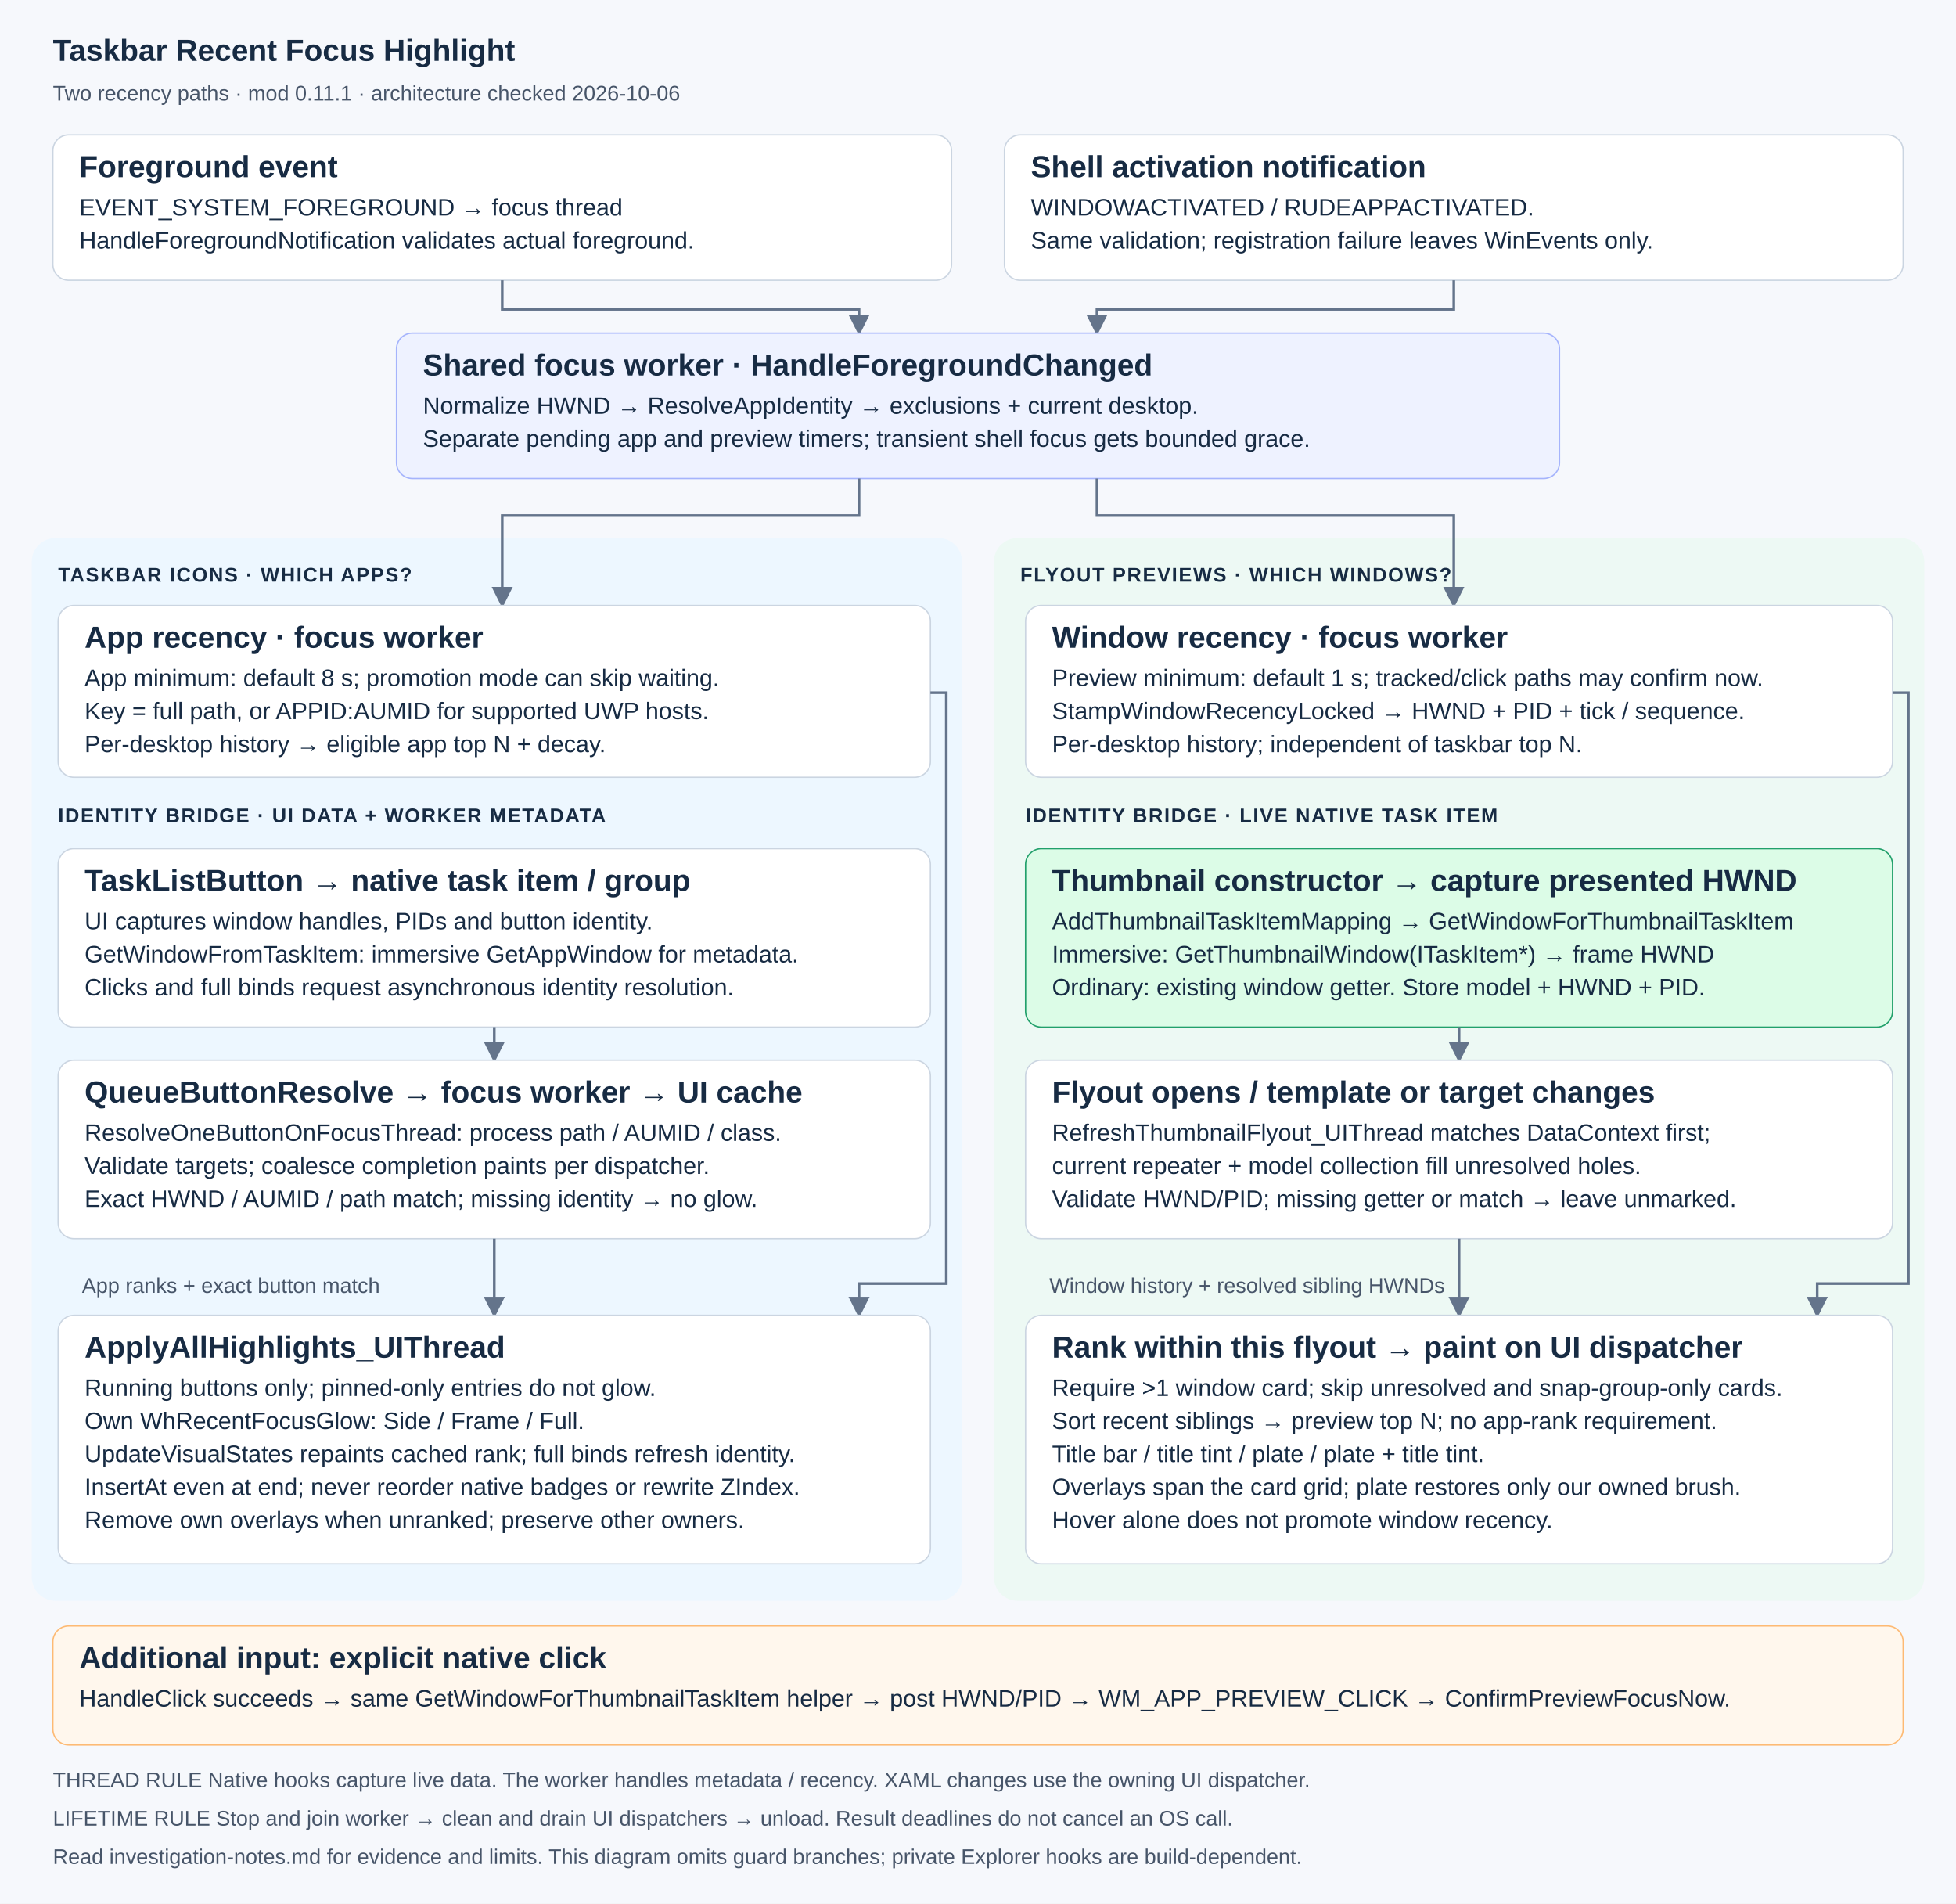
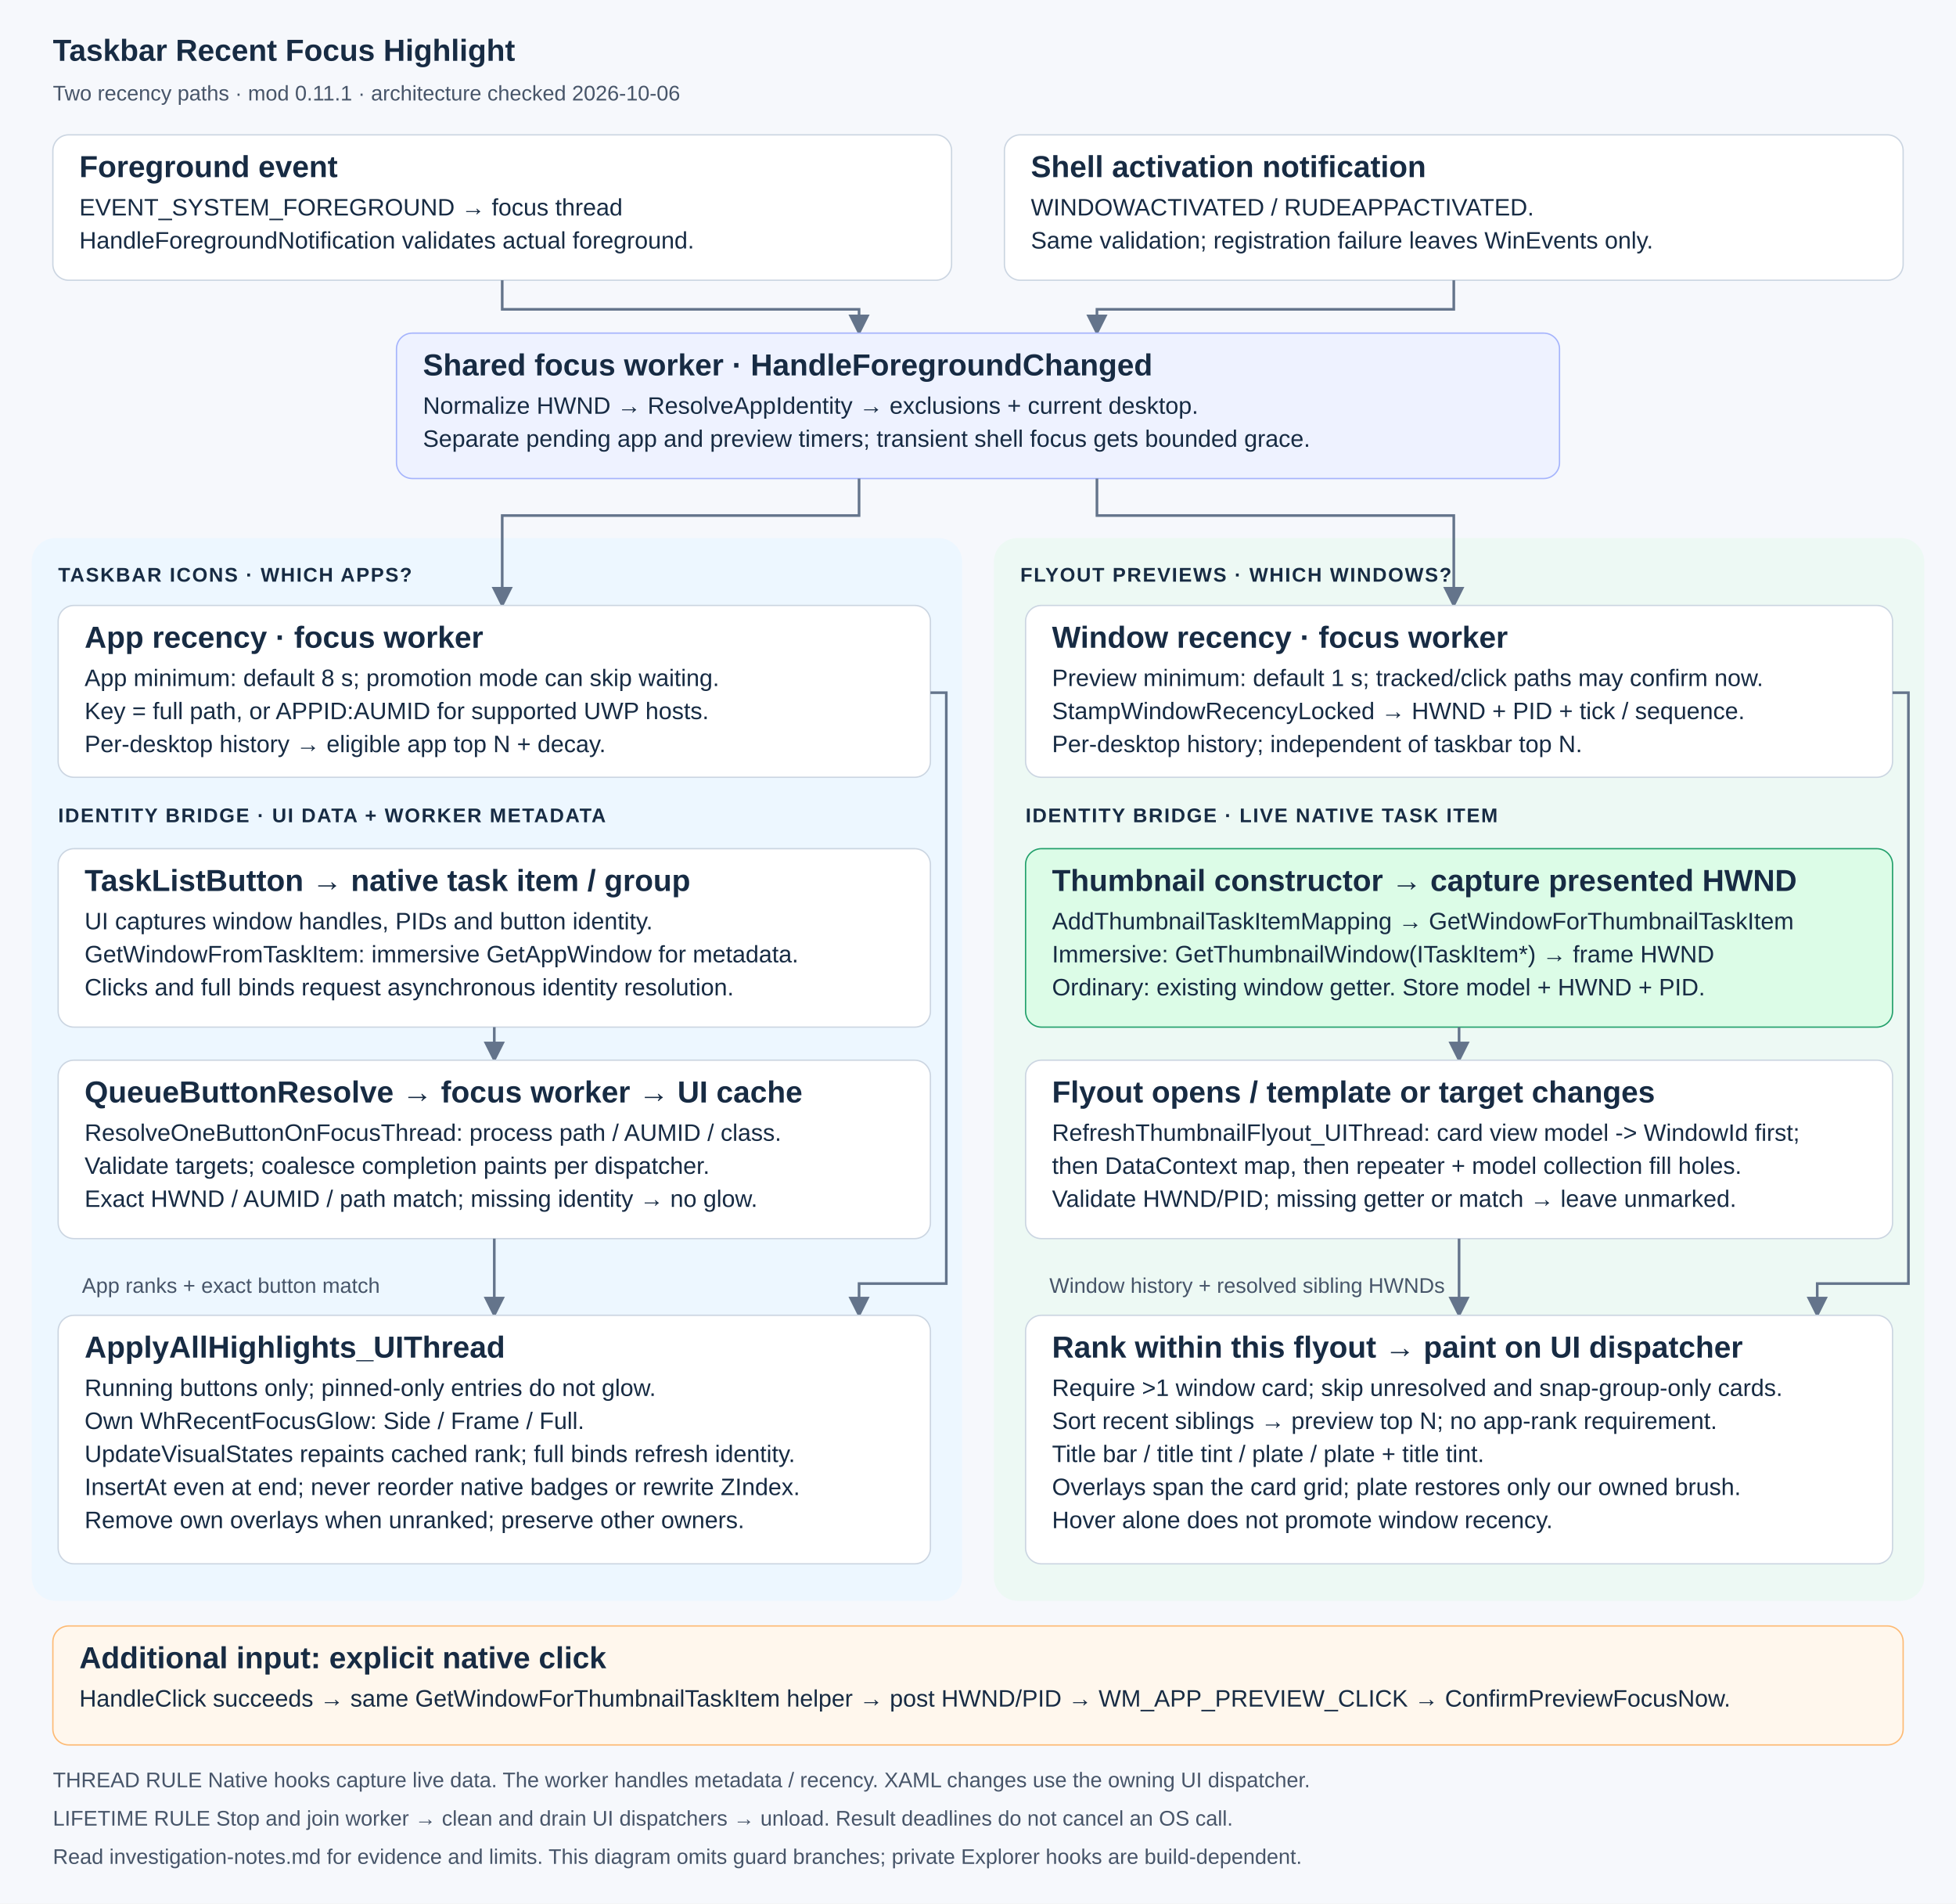
<svg xmlns="http://www.w3.org/2000/svg" width="1480" height="1440" viewBox="0 0 1480 1440" role="img" aria-labelledby="title description">
  <defs>
    <marker id="arrow" markerWidth="8" markerHeight="8" refX="7" refY="4" orient="auto">
      <path d="M0 0L8 4L0 8Z" fill="#64748b" />
    </marker>
  </defs>
  <style>text{font-family:Segoe UI,Arial,sans-serif;fill:#172b43} .heading{font-size:23px;font-weight:700}.body{font-size:18px}.small{font-size:16px;fill:#475569}.tag{font-size:15px;font-weight:700;letter-spacing:1px}.wire{fill:none;stroke:#64748b;stroke-width:2;marker-end:url(#arrow)}</style>
  <rect width="1480" height="1440" fill="#f6f8fc" />
  <text x="40" y="46" class="heading">Taskbar Recent Focus Highlight</text>
  <text x="40" y="76" class="small">Two recency paths · mod 0.11.1 · architecture checked 2026-10-06</text>
  <rect x="40" y="102" width="680" height="110" rx="12" fill="#fff" stroke="#cbd5e1" />
  <text x="60" y="134" class="heading">Foreground event</text>
  <text x="60" y="163" class="body">EVENT_SYSTEM_FOREGROUND → focus thread</text>
  <text x="60" y="188" class="body">HandleForegroundNotification validates actual foreground.</text>
  <rect x="760" y="102" width="680" height="110" rx="12" fill="#fff" stroke="#cbd5e1" />
  <text x="780" y="134" class="heading">Shell activation notification</text>
  <text x="780" y="163" class="body">WINDOWACTIVATED / RUDEAPPACTIVATED.</text>
  <text x="780" y="188" class="body">Same validation; registration failure leaves WinEvents only.</text>
  <path class="wire" d="M380 212 V234 H650 V252" />
  <path class="wire" d="M1100 212 V234 H830 V252" />
  <rect x="300" y="252" width="880" height="110" rx="12" fill="#eef2ff" stroke="#a5b4fc" />
  <text x="320" y="284" class="heading">Shared focus worker · HandleForegroundChanged</text>
  <text x="320" y="313" class="body">Normalize HWND → ResolveAppIdentity → exclusions + current desktop.</text>
  <text x="320" y="338" class="body">Separate pending app and preview timers; transient shell focus gets bounded grace.</text>
  <rect x="24" y="407" width="704" height="804" rx="18" fill="#edf7ff" />
  <rect x="752" y="407" width="704" height="804" rx="18" fill="#edf9f4" />
  <text x="44" y="440" class="tag">TASKBAR ICONS · WHICH APPS?</text>
  <text x="772" y="440" class="tag">FLYOUT PREVIEWS · WHICH WINDOWS?</text>
  <path class="wire" d="M650 362 V390 H380 V458" />
  <path class="wire" d="M830 362 V390 H1100 V458" />
  <rect x="44" y="458" width="660" height="130" rx="12" fill="#fff" stroke="#cbd5e1" />
  <text x="64" y="490" class="heading">App recency · focus worker</text>
  <text x="64" y="519" class="body">App minimum: default 8 s; promotion mode can skip waiting.</text>
  <text x="64" y="544" class="body">Key = full path, or APPID:AUMID for supported UWP hosts.</text>
  <text x="64" y="569" class="body">Per-desktop history → eligible app top N + decay.</text>
  <rect x="776" y="458" width="656" height="130" rx="12" fill="#fff" stroke="#cbd5e1" />
  <text x="796" y="490" class="heading">Window recency · focus worker</text>
  <text x="796" y="519" class="body">Preview minimum: default 1 s; tracked/click paths may confirm now.</text>
  <text x="796" y="544" class="body">StampWindowRecencyLocked → HWND + PID + tick / sequence.</text>
  <text x="796" y="569" class="body">Per-desktop history; independent of taskbar top N.</text>
  <text x="44" y="622" class="tag">IDENTITY BRIDGE · UI DATA + WORKER METADATA</text>
  <rect x="44" y="642" width="660" height="135" rx="12" fill="#fff" stroke="#cbd5e1" />
  <text x="64" y="674" class="heading">TaskListButton → native task item / group</text>
  <text x="64" y="703" class="body">UI captures window handles, PIDs and button identity.</text>
  <text x="64" y="728" class="body">GetWindowFromTaskItem: immersive GetAppWindow for metadata.</text>
  <text x="64" y="753" class="body">Clicks and full binds request asynchronous identity resolution.</text>
  <path class="wire" d="M374 777 V802" />
  <rect x="44" y="802" width="660" height="135" rx="12" fill="#fff" stroke="#cbd5e1" />
  <text x="64" y="834" class="heading">QueueButtonResolve → focus worker → UI cache</text>
  <text x="64" y="863" class="body">ResolveOneButtonOnFocusThread: process path / AUMID / class.</text>
  <text x="64" y="888" class="body">Validate targets; coalesce completion paints per dispatcher.</text>
  <text x="64" y="913" class="body">Exact HWND / AUMID / path match; missing identity → no glow.</text>
  <text x="776" y="622" class="tag">IDENTITY BRIDGE · LIVE NATIVE TASK ITEM</text>
  <rect x="776" y="642" width="656" height="135" rx="12" fill="#dcfce7" stroke="#22a06b" />
  <text x="796" y="674" class="heading">Thumbnail constructor → capture presented HWND</text>
  <text x="796" y="703" class="body">AddThumbnailTaskItemMapping → GetWindowForThumbnailTaskItem</text>
  <text x="796" y="728" class="body">Immersive: GetThumbnailWindow(ITaskItem*) → frame HWND</text>
  <text x="796" y="753" class="body">Ordinary: existing window getter. Store model + HWND + PID.</text>
  <path class="wire" d="M1104 777 V802" />
  <rect x="776" y="802" width="656" height="135" rx="12" fill="#fff" stroke="#cbd5e1" />
  <text x="796" y="834" class="heading">Flyout opens / template or target changes</text>
-   <text x="796" y="863" class="body">RefreshThumbnailFlyout_UIThread matches DataContext first;</text>
-   <text x="796" y="888" class="body">current repeater + model collection fill unresolved holes.</text>
+   <text x="796" y="863" class="body">RefreshThumbnailFlyout_UIThread: card view model -&gt; WindowId first;</text>
+   <text x="796" y="888" class="body">then DataContext map, then repeater + model collection fill holes.</text>
  <text x="796" y="913" class="body">Validate HWND/PID; missing getter or match → leave unmarked.</text>
  <path class="wire" d="M374 937 V995" />
  <path class="wire" d="M1104 937 V995" />
  <path class="wire" d="M704 524 H716 V971 H650 V995" />
  <path class="wire" d="M1432 524 H1444 V971 H1375 V995" />
  <text x="62" y="978" class="small">App ranks + exact button match</text>
  <text x="794" y="978" class="small">Window history + resolved sibling HWNDs</text>
  <rect x="44" y="995" width="660" height="188" rx="12" fill="#fff" stroke="#cbd5e1" />
  <text x="64" y="1027" class="heading">ApplyAllHighlights_UIThread</text>
  <text x="64" y="1056" class="body">Running buttons only; pinned-only entries do not glow.</text>
  <text x="64" y="1081" class="body">Own WhRecentFocusGlow: Side / Frame / Full.</text>
  <text x="64" y="1106" class="body">UpdateVisualStates repaints cached rank; full binds refresh identity.</text>
  <text x="64" y="1131" class="body">InsertAt even at end; never reorder native badges or rewrite ZIndex.</text>
  <text x="64" y="1156" class="body">Remove own overlays when unranked; preserve other owners.</text>
  <rect x="776" y="995" width="656" height="188" rx="12" fill="#fff" stroke="#cbd5e1" />
  <text x="796" y="1027" class="heading">Rank within this flyout → paint on UI dispatcher</text>
  <text x="796" y="1056" class="body">Require &gt;1 window card; skip unresolved and snap-group-only cards.</text>
  <text x="796" y="1081" class="body">Sort recent siblings → preview top N; no app-rank requirement.</text>
  <text x="796" y="1106" class="body">Title bar / title tint / plate / plate + title tint.</text>
  <text x="796" y="1131" class="body">Overlays span the card grid; plate restores only our owned brush.</text>
  <text x="796" y="1156" class="body">Hover alone does not promote window recency.</text>
  <rect x="40" y="1230" width="1400" height="90" rx="12" fill="#fff7ed" stroke="#fdba74" />
  <text x="60" y="1262" class="heading">Additional input: explicit native click</text>
  <text x="60" y="1291" class="body">HandleClick succeeds → same GetWindowForThumbnailTaskItem helper → post HWND/PID → WM_APP_PREVIEW_CLICK → ConfirmPreviewFocusNow.</text>
  <text x="40" y="1352" class="small">THREAD RULE  Native hooks capture live data. The worker handles metadata / recency. XAML changes use the owning UI dispatcher.</text>
  <text x="40" y="1381" class="small">LIFETIME RULE  Stop and join worker → clean and drain UI dispatchers → unload. Result deadlines do not cancel an OS call.</text>
  <text x="40" y="1410" class="small">Read investigation-notes.md for evidence and limits. This diagram omits guard branches; private Explorer hooks are build-dependent.</text>
</svg>
